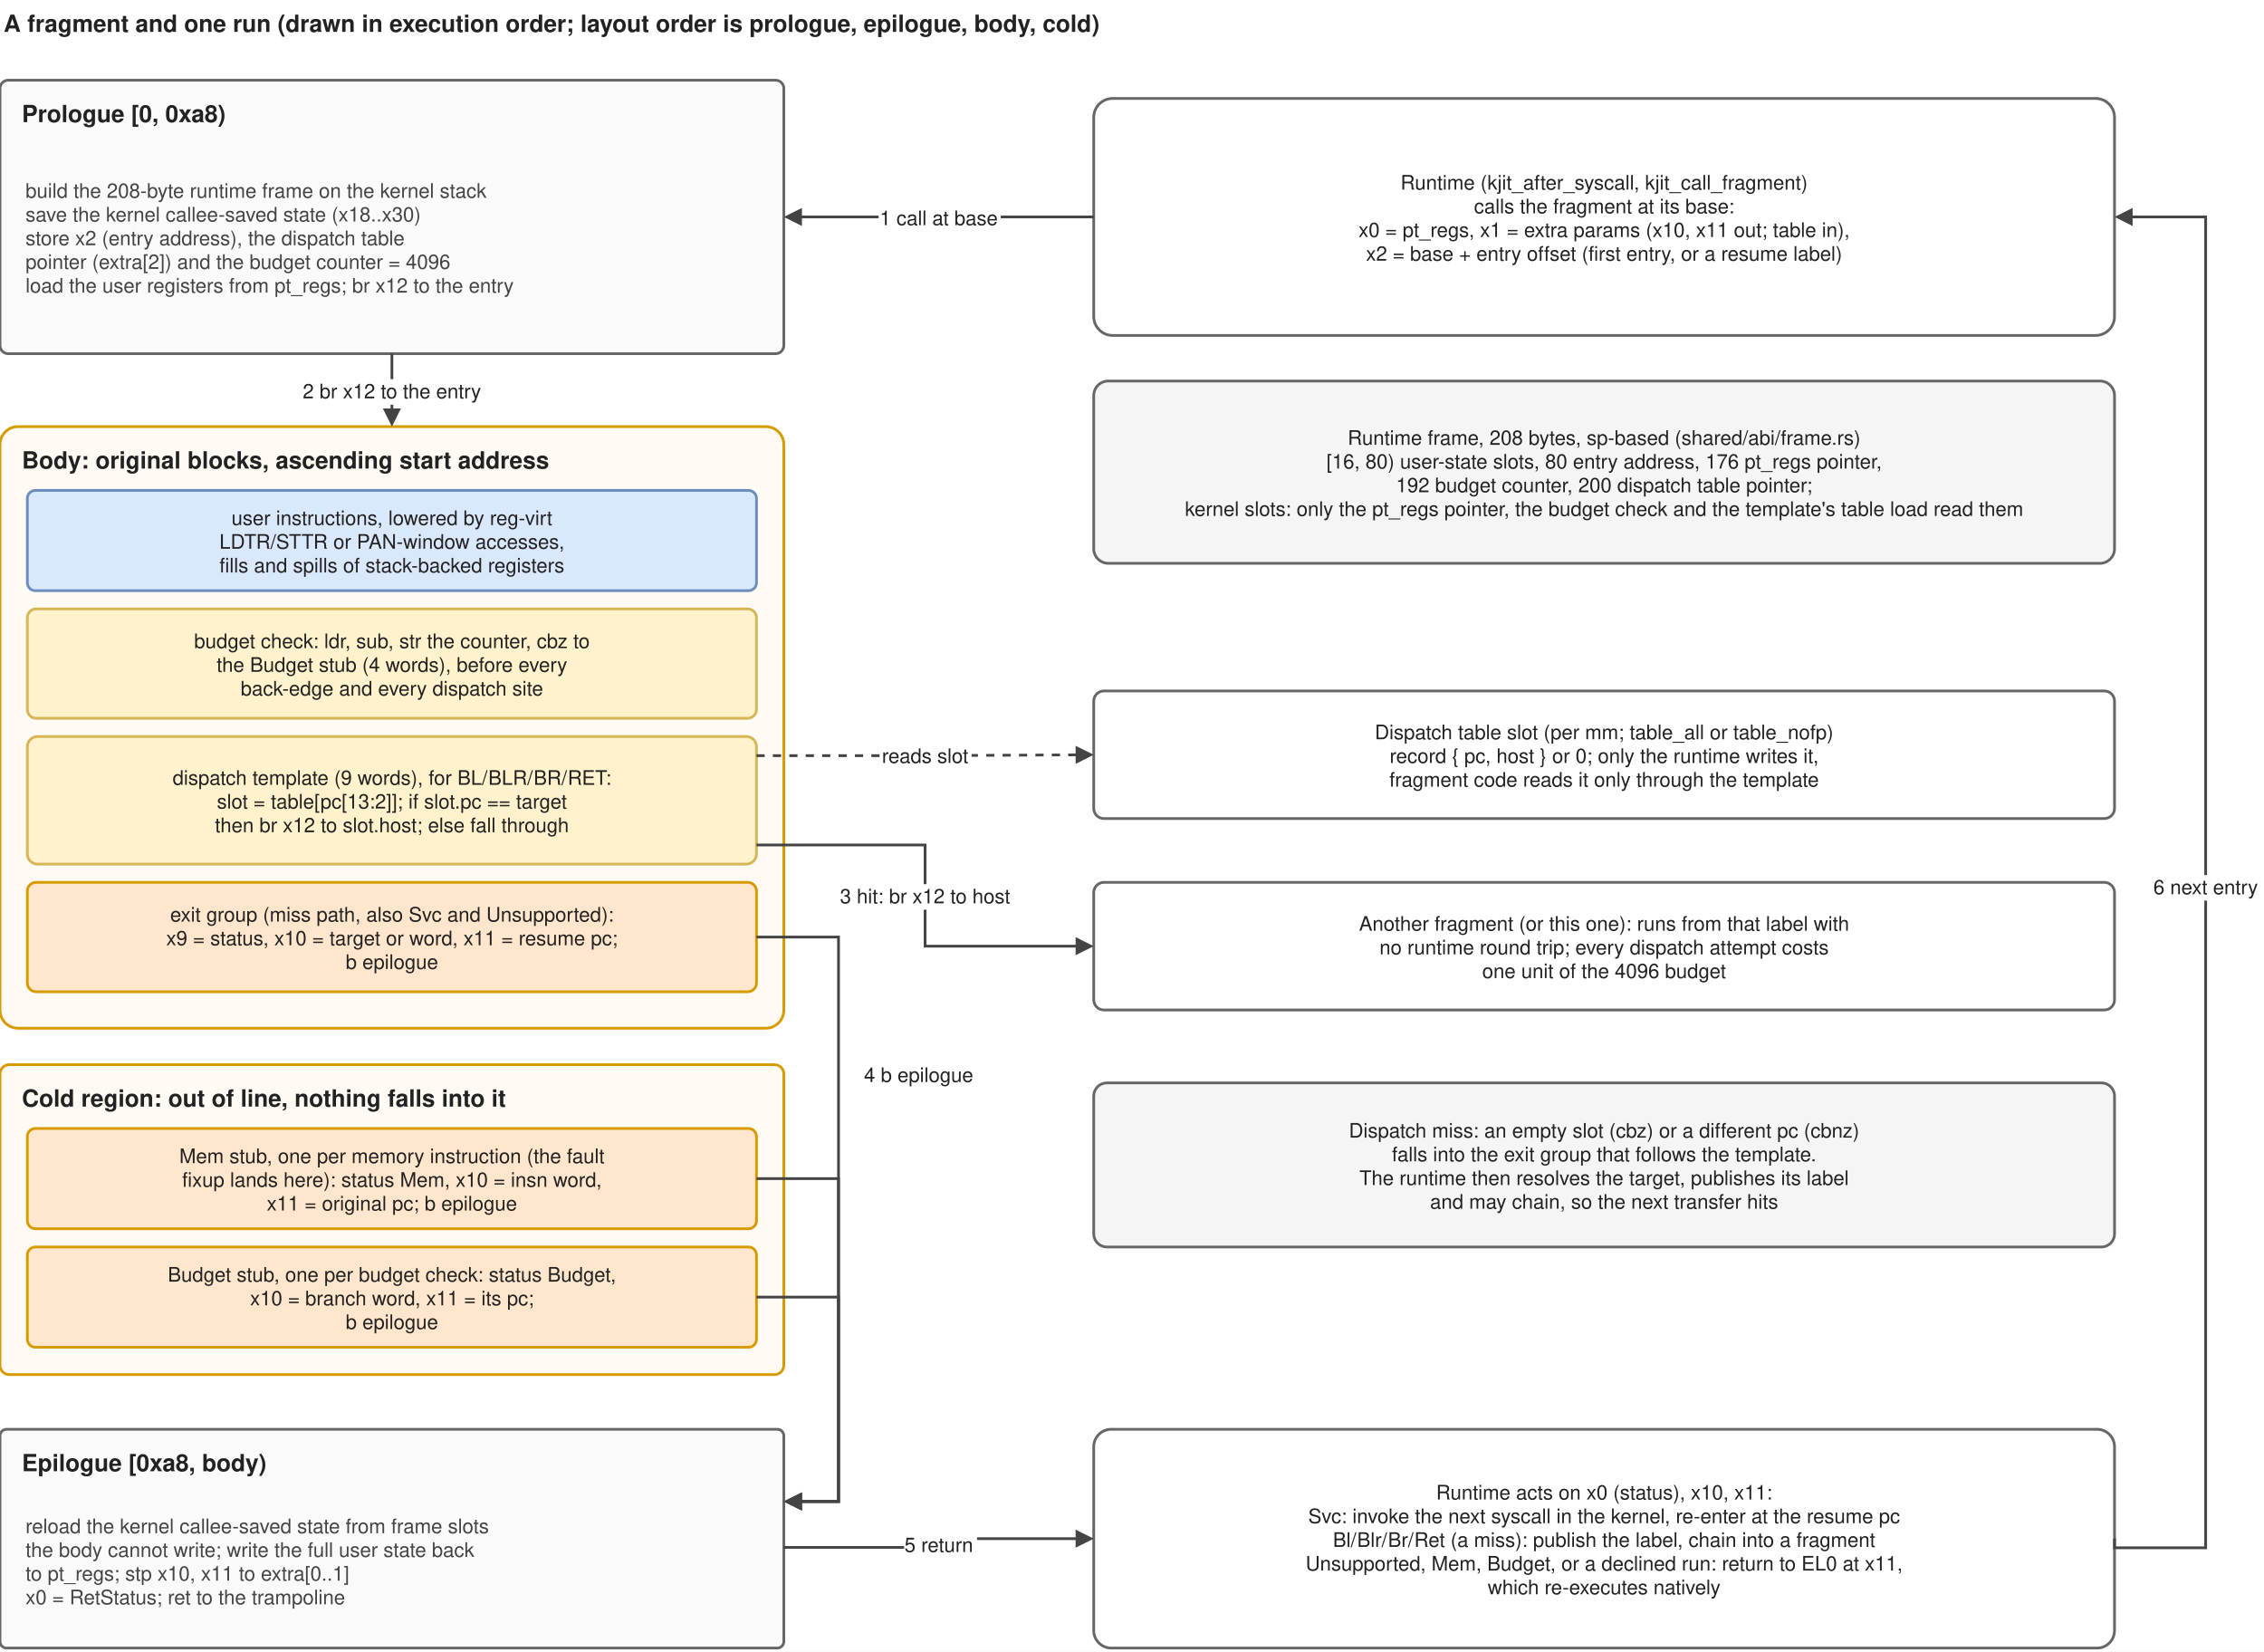
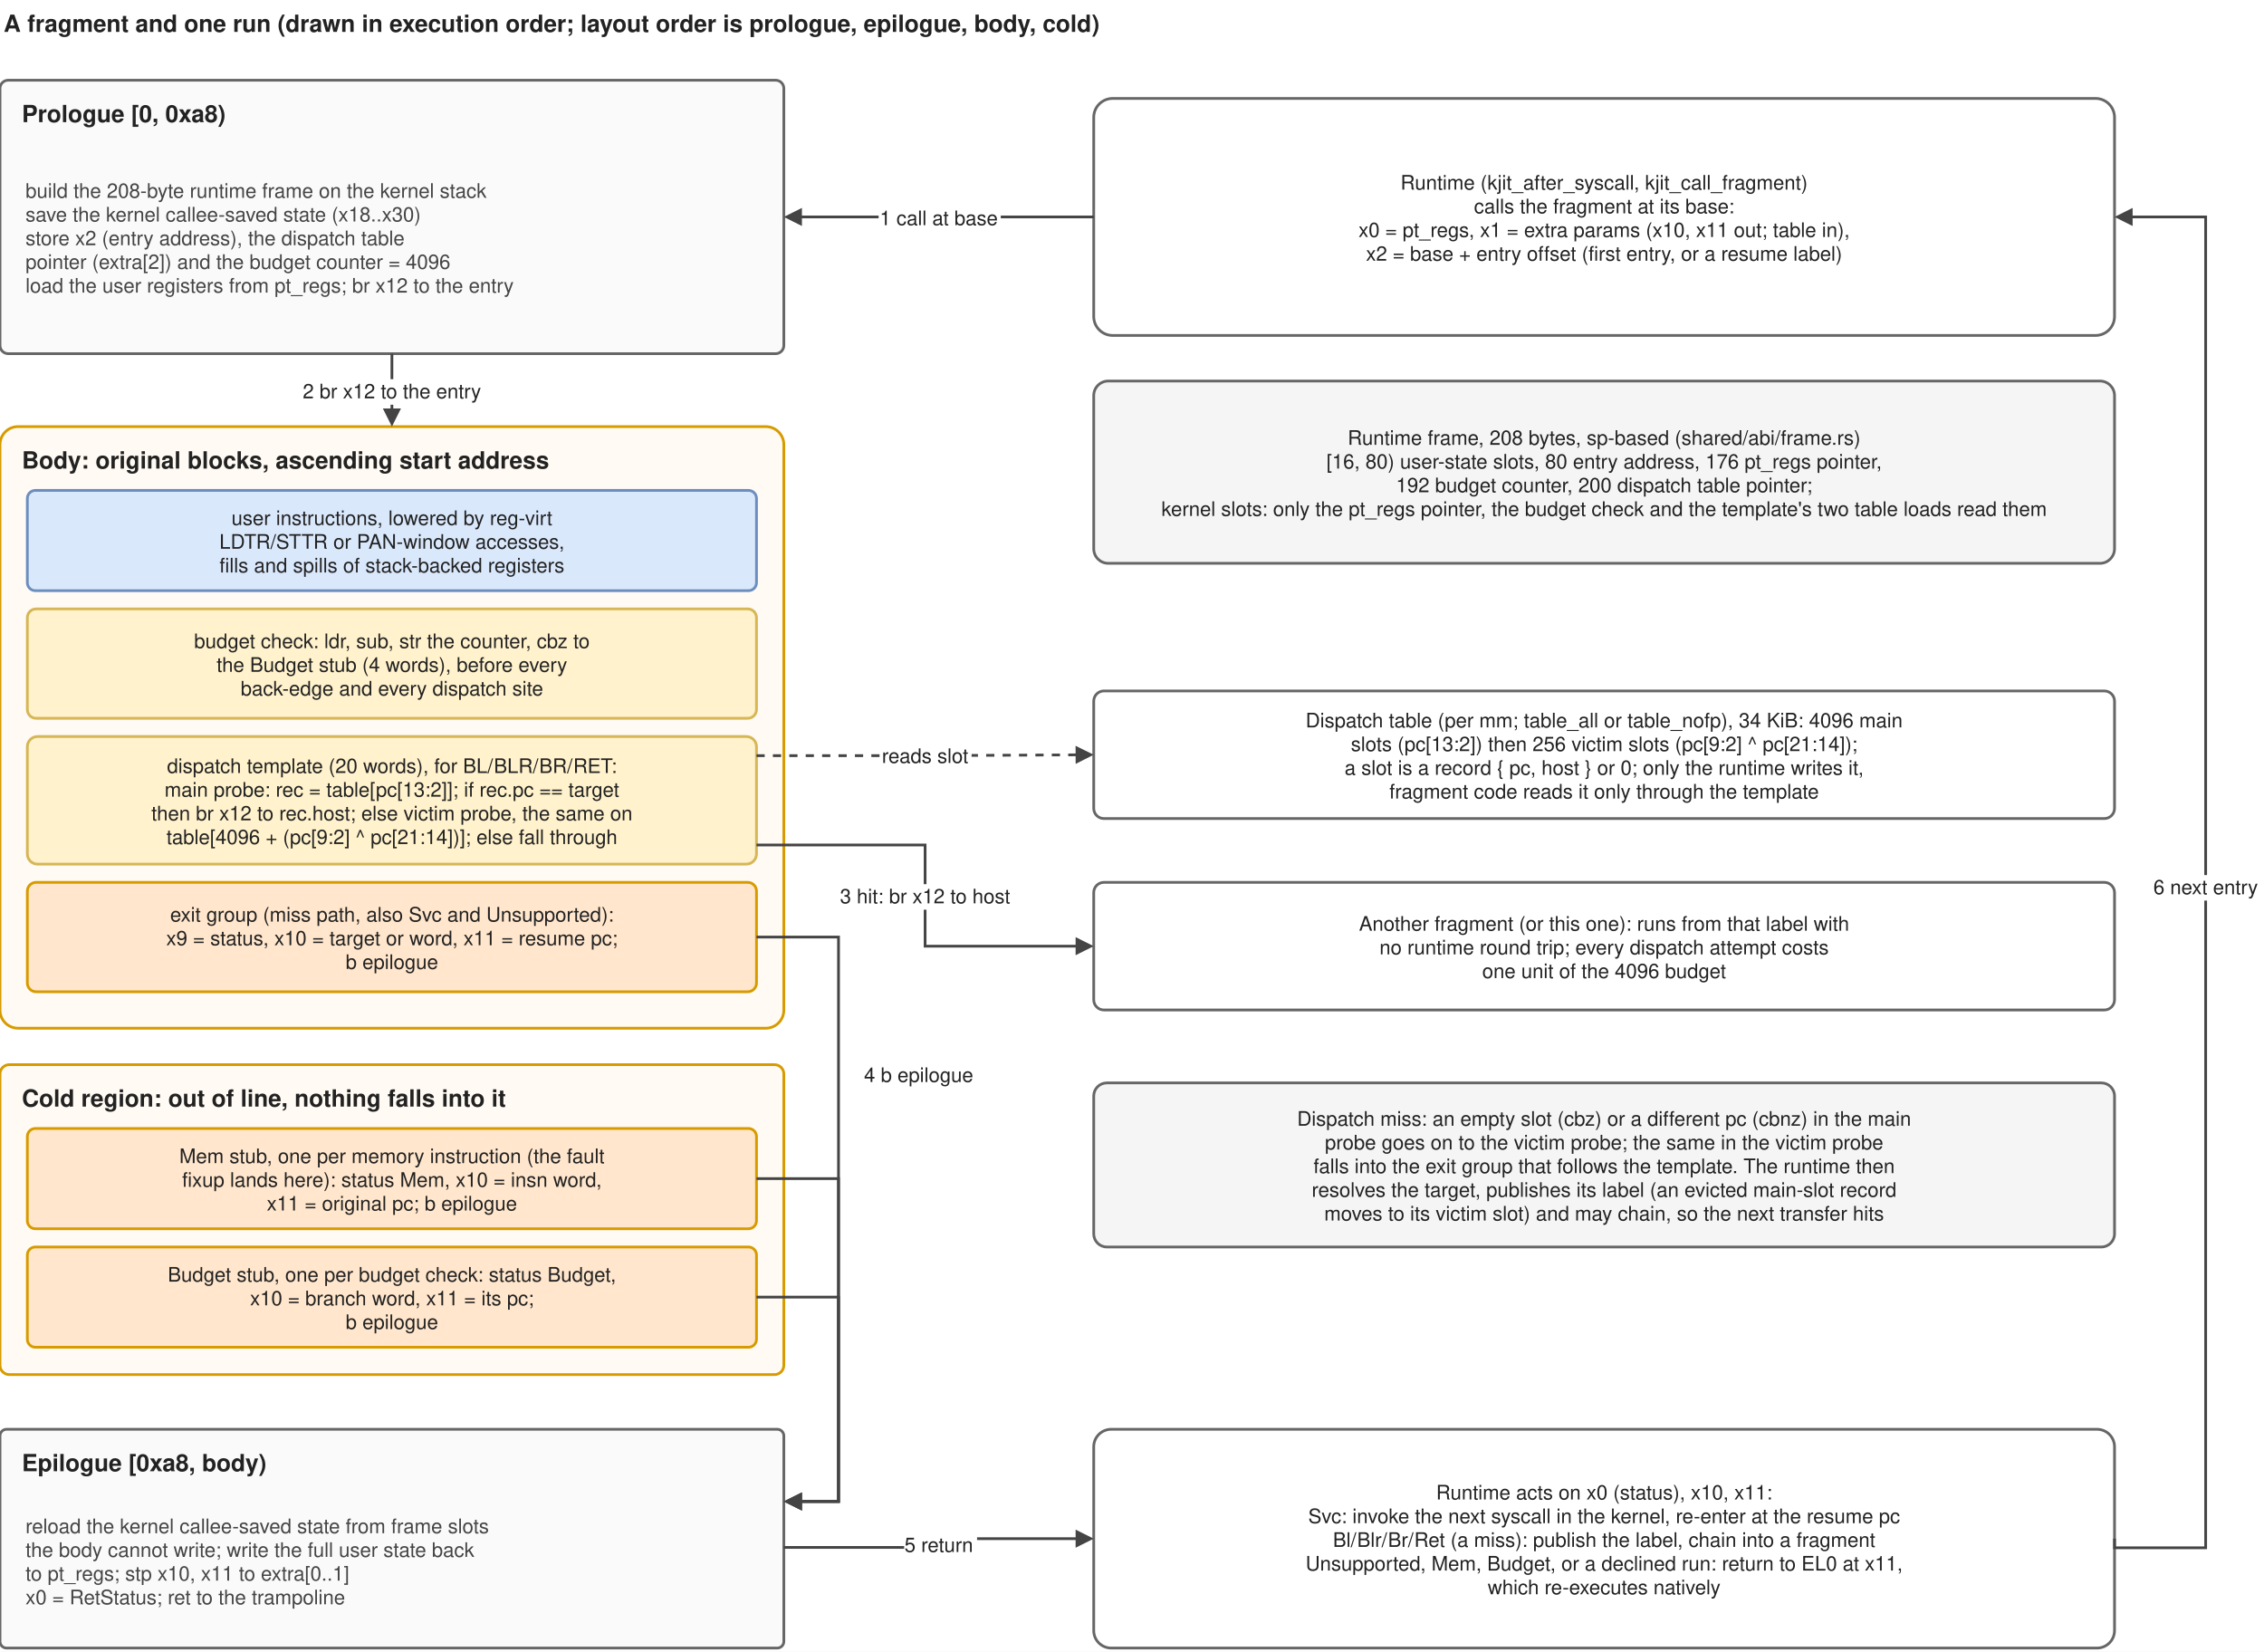
<svg xmlns="http://www.w3.org/2000/svg" style="background: #ffffff; background-color: light-dark(#ffffff, #121212); color-scheme: light dark;" version="1.1" width="1242px" height="906px" viewBox="0 0 1242 906">
  <defs />
  <rect fill="#ffffff" width="100%" height="100%" x="0" y="0" style="fill: light-dark(rgb(255, 255, 255), rgb(18, 18, 18));" />
  <g>
    <g data-cell-id="0">
      <g data-cell-id="1">
        <g data-cell-id="c2">
          <g>
            <rect x="0" y="0" width="900" height="24" fill="none" stroke="none" pointer-events="all" />
          </g>
          <g>
            <g fill="#222222" font-family="Helvetica" font-weight="bold" text-anchor="start" font-size="13px" style="fill: light-dark(rgb(34, 34, 34), rgb(208, 208, 208));">
              <text x="2" y="17.5">A fragment and one run (drawn in execution order; layout order is prologue, epilogue, body, cold)</text>
            </g>
          </g>
        </g>
        <g data-cell-id="P">
          <g>
            <rect x="0" y="44" width="430" height="150" rx="4.5" ry="4.5" fill="#fafafa" stroke="#666666" stroke-width="1.5" pointer-events="all" style="fill: light-dark(rgb(250, 250, 250), rgb(22, 22, 22)); stroke: light-dark(rgb(102, 102, 102), rgb(149, 149, 149));" />
          </g>
          <g>
            <g fill="#222222" font-family="Helvetica" font-weight="bold" text-anchor="start" font-size="13px" style="fill: light-dark(rgb(34, 34, 34), rgb(208, 208, 208));">
              <text x="12" y="67">Prologue  [0, 0xa8)</text>
            </g>
          </g>
        </g>
        <g data-cell-id="c3">
          <g>
            <rect x="12" y="74" width="406" height="112" fill="none" stroke="none" pointer-events="all" />
          </g>
          <g>
            <g fill="#444444" font-family="Helvetica" text-anchor="start" font-size="11px" style="fill: light-dark(rgb(68, 68, 68), rgb(179, 179, 179));">
              <text x="14" y="108.5">build the 208-byte runtime frame on the kernel stack</text>
              <text x="14" y="121.5">save the kernel callee-saved state (x18..x30)</text>
              <text x="14" y="134.5">store x2 (entry address), the dispatch table</text>
              <text x="14" y="147.5">pointer (extra[2]) and the budget counter = 4096</text>
              <text x="14" y="160.5">load the user registers from pt_regs; br x12 to the entry</text>
            </g>
          </g>
        </g>
        <g data-cell-id="B">
          <g>
            <rect x="0" y="234" width="430" height="330" rx="9.9" ry="9.9" fill="#fffaf3" stroke="#d79b00" stroke-width="1.5" pointer-events="all" style="fill: light-dark(rgb(255, 250, 243), rgb(25, 21, 15)); stroke: light-dark(rgb(215, 155, 0), rgb(153, 101, 0));" />
          </g>
          <g>
            <g fill="#222222" font-family="Helvetica" font-weight="bold" text-anchor="start" font-size="13px" style="fill: light-dark(rgb(34, 34, 34), rgb(208, 208, 208));">
              <text x="12" y="257">Body: original blocks, ascending start address</text>
            </g>
          </g>
        </g>
        <g data-cell-id="B1">
          <g>
            <rect x="15" y="269" width="400" height="55" rx="4.4" ry="4.4" fill="#dae8fc" stroke="#6c8ebf" stroke-width="1.5" pointer-events="all" style="fill: light-dark(rgb(218, 232, 252), rgb(29, 41, 59)); stroke: light-dark(rgb(108, 142, 191), rgb(92, 121, 163));" />
          </g>
          <g>
            <g fill="#222222" font-family="Helvetica" text-anchor="middle" font-size="11px" style="fill: light-dark(rgb(34, 34, 34), rgb(208, 208, 208));">
              <text x="215" y="288">user instructions, lowered by reg-virt</text>
              <text x="215" y="301">LDTR/STTR or PAN-window accesses,</text>
              <text x="215" y="314">fills and spills of stack-backed registers</text>
            </g>
          </g>
        </g>
        <g data-cell-id="B2">
          <g>
            <rect x="15" y="334" width="400" height="60" rx="4.8" ry="4.8" fill="#fff2cc" stroke="#d6b656" stroke-width="1.5" pointer-events="all" style="fill: light-dark(rgb(255, 242, 204), rgb(40, 29, 0)); stroke: light-dark(rgb(214, 182, 86), rgb(109, 81, 0));" />
          </g>
          <g>
            <g fill="#222222" font-family="Helvetica" text-anchor="middle" font-size="11px" style="fill: light-dark(rgb(34, 34, 34), rgb(208, 208, 208));">
              <text x="215" y="355.5">budget check: ldr, sub, str the counter, cbz to</text>
              <text x="215" y="368.5">the Budget stub (4 words), before every</text>
              <text x="215" y="381.5">back-edge and every dispatch site</text>
            </g>
          </g>
        </g>
        <g data-cell-id="B3">
          <g>
            <rect x="15" y="404" width="400" height="70" rx="5.6" ry="5.6" fill="#fff2cc" stroke="#d6b656" stroke-width="1.5" pointer-events="all" style="fill: light-dark(rgb(255, 242, 204), rgb(40, 29, 0)); stroke: light-dark(rgb(214, 182, 86), rgb(109, 81, 0));" />
          </g>
          <g>
            <g fill="#222222" font-family="Helvetica" text-anchor="middle" font-size="11px" style="fill: light-dark(rgb(34, 34, 34), rgb(208, 208, 208));">
-               <text x="215" y="430.5">dispatch template (9 words), for BL/BLR/BR/RET:</text>
-               <text x="215" y="443.5">slot = table[pc[13:2]]; if slot.pc == target</text>
-               <text x="215" y="456.5">then br x12 to slot.host; else fall through</text>
+               <text x="215" y="424">dispatch template (20 words), for BL/BLR/BR/RET:</text>
+               <text x="215" y="437">main probe: rec = table[pc[13:2]]; if rec.pc == target</text>
+               <text x="215" y="450">then br x12 to rec.host; else victim probe, the same on</text>
+               <text x="215" y="463">table[4096 + (pc[9:2] ^ pc[21:14])]; else fall through</text>
            </g>
          </g>
        </g>
        <g data-cell-id="B4">
          <g>
            <rect x="15" y="484" width="400" height="60" rx="4.8" ry="4.8" fill="#ffe6cc" stroke="#d79b00" stroke-width="1.5" pointer-events="all" style="fill: light-dark(rgb(255, 230, 204), rgb(54, 33, 10)); stroke: light-dark(rgb(215, 155, 0), rgb(153, 101, 0));" />
          </g>
          <g>
            <g fill="#222222" font-family="Helvetica" text-anchor="middle" font-size="11px" style="fill: light-dark(rgb(34, 34, 34), rgb(208, 208, 208));">
              <text x="215" y="505.5">exit group (miss path, also Svc and Unsupported):</text>
              <text x="215" y="518.5">x9 = status, x10 = target or word, x11 = resume pc;</text>
              <text x="215" y="531.5">b epilogue</text>
            </g>
          </g>
        </g>
        <g data-cell-id="C">
          <g>
            <rect x="0" y="584" width="430" height="170" rx="5.1" ry="5.1" fill="#fffaf3" stroke="#d79b00" stroke-width="1.5" pointer-events="all" style="fill: light-dark(rgb(255, 250, 243), rgb(25, 21, 15)); stroke: light-dark(rgb(215, 155, 0), rgb(153, 101, 0));" />
          </g>
          <g>
            <g fill="#222222" font-family="Helvetica" font-weight="bold" text-anchor="start" font-size="13px" style="fill: light-dark(rgb(34, 34, 34), rgb(208, 208, 208));">
              <text x="12" y="607">Cold region: out of line, nothing falls into it</text>
            </g>
          </g>
        </g>
        <g data-cell-id="C1">
          <g>
            <rect x="15" y="619" width="400" height="55" rx="4.4" ry="4.4" fill="#ffe6cc" stroke="#d79b00" stroke-width="1.5" pointer-events="all" style="fill: light-dark(rgb(255, 230, 204), rgb(54, 33, 10)); stroke: light-dark(rgb(215, 155, 0), rgb(153, 101, 0));" />
          </g>
          <g>
            <g fill="#222222" font-family="Helvetica" text-anchor="middle" font-size="11px" style="fill: light-dark(rgb(34, 34, 34), rgb(208, 208, 208));">
              <text x="215" y="638">Mem stub, one per memory instruction (the fault</text>
              <text x="215" y="651">fixup lands here): status Mem, x10 = insn word,</text>
              <text x="215" y="664">x11 = original pc; b epilogue</text>
            </g>
          </g>
        </g>
        <g data-cell-id="C2">
          <g>
            <rect x="15" y="684" width="400" height="55" rx="4.4" ry="4.4" fill="#ffe6cc" stroke="#d79b00" stroke-width="1.5" pointer-events="all" style="fill: light-dark(rgb(255, 230, 204), rgb(54, 33, 10)); stroke: light-dark(rgb(215, 155, 0), rgb(153, 101, 0));" />
          </g>
          <g>
            <g fill="#222222" font-family="Helvetica" text-anchor="middle" font-size="11px" style="fill: light-dark(rgb(34, 34, 34), rgb(208, 208, 208));">
              <text x="215" y="703">Budget stub, one per budget check: status Budget,</text>
              <text x="215" y="716">x10 = branch word, x11 = its pc;</text>
              <text x="215" y="729">b epilogue</text>
            </g>
          </g>
        </g>
        <g data-cell-id="E">
          <g>
            <rect x="0" y="784" width="430" height="120" rx="3.6" ry="3.6" fill="#fafafa" stroke="#666666" stroke-width="1.5" pointer-events="all" style="fill: light-dark(rgb(250, 250, 250), rgb(22, 22, 22)); stroke: light-dark(rgb(102, 102, 102), rgb(149, 149, 149));" />
          </g>
          <g>
            <g fill="#222222" font-family="Helvetica" font-weight="bold" text-anchor="start" font-size="13px" style="fill: light-dark(rgb(34, 34, 34), rgb(208, 208, 208));">
              <text x="12" y="807">Epilogue  [0xa8, body)</text>
            </g>
          </g>
        </g>
        <g data-cell-id="c4">
          <g>
            <rect x="12" y="814" width="406" height="84" fill="none" stroke="none" pointer-events="all" />
          </g>
          <g>
            <g fill="#444444" font-family="Helvetica" text-anchor="start" font-size="11px" style="fill: light-dark(rgb(68, 68, 68), rgb(179, 179, 179));">
              <text x="14" y="841">reload the kernel callee-saved state from frame slots</text>
              <text x="14" y="854">the body cannot write; write the full user state back</text>
              <text x="14" y="867">to pt_regs; stp x10, x11 to extra[0..1]</text>
              <text x="14" y="880">x0 = RetStatus; ret to the trampoline</text>
            </g>
          </g>
        </g>
        <g data-cell-id="R1">
          <g>
            <rect x="600" y="54" width="560" height="130" rx="10.4" ry="10.4" fill="#ffffff" stroke="#666666" stroke-width="1.5" pointer-events="all" style="fill: light-dark(rgb(255, 255, 255), rgb(18, 18, 18)); stroke: light-dark(rgb(102, 102, 102), rgb(149, 149, 149));" />
          </g>
          <g>
            <g fill="#222222" font-family="Helvetica" text-anchor="middle" font-size="11px" style="fill: light-dark(rgb(34, 34, 34), rgb(208, 208, 208));">
              <text x="880" y="104">Runtime (kjit_after_syscall, kjit_call_fragment)</text>
              <text x="880" y="117">calls the fragment at its base:</text>
              <text x="880" y="130">x0 = pt_regs, x1 = extra params (x10, x11 out; table in),</text>
              <text x="880" y="143">x2 = base + entry offset (first entry, or a resume label)</text>
            </g>
          </g>
        </g>
        <g data-cell-id="R5">
          <g>
            <rect x="600" y="209" width="560" height="100" rx="8" ry="8" fill="#f5f5f5" stroke="#666666" stroke-width="1.5" pointer-events="all" style="fill: light-dark(rgb(245, 245, 245), rgb(26, 26, 26)); stroke: light-dark(rgb(102, 102, 102), rgb(149, 149, 149));" />
          </g>
          <g>
            <g fill="#222222" font-family="Helvetica" text-anchor="middle" font-size="11px" style="fill: light-dark(rgb(34, 34, 34), rgb(208, 208, 208));">
              <text x="880" y="244">Runtime frame, 208 bytes, sp-based (shared/abi/frame.rs)</text>
              <text x="880" y="257">[16, 80) user-state slots, 80 entry address, 176 pt_regs pointer,</text>
              <text x="880" y="270">192 budget counter, 200 dispatch table pointer;</text>
-               <text x="880" y="283">kernel slots: only the pt_regs pointer, the budget check and the template's table load read them</text>
+               <text x="880" y="283">kernel slots: only the pt_regs pointer, the budget check and the template's two table loads read them</text>
            </g>
          </g>
        </g>
        <g data-cell-id="R2">
          <g>
            <rect x="600" y="379" width="560" height="70" rx="5.6" ry="5.6" fill="#ffffff" stroke="#666666" stroke-width="1.5" pointer-events="all" style="fill: light-dark(rgb(255, 255, 255), rgb(18, 18, 18)); stroke: light-dark(rgb(102, 102, 102), rgb(149, 149, 149));" />
          </g>
          <g>
            <g fill="#222222" font-family="Helvetica" text-anchor="middle" font-size="11px" style="fill: light-dark(rgb(34, 34, 34), rgb(208, 208, 208));">
-               <text x="880" y="405.5">Dispatch table slot (per mm; table_all or table_nofp)</text>
-               <text x="880" y="418.5">record { pc, host } or 0; only the runtime writes it,</text>
-               <text x="880" y="431.5">fragment code reads it only through the template</text>
+               <text x="880" y="399">Dispatch table (per mm; table_all or table_nofp), 34 KiB: 4096 main</text>
+               <text x="880" y="412">slots (pc[13:2]) then 256 victim slots (pc[9:2] ^ pc[21:14]);</text>
+               <text x="880" y="425">a slot is a record { pc, host } or 0; only the runtime writes it,</text>
+               <text x="880" y="438">fragment code reads it only through the template</text>
            </g>
          </g>
        </g>
        <g data-cell-id="R3">
          <g>
            <rect x="600" y="484" width="560" height="70" rx="5.6" ry="5.6" fill="#ffffff" stroke="#666666" stroke-width="1.5" pointer-events="all" style="fill: light-dark(rgb(255, 255, 255), rgb(18, 18, 18)); stroke: light-dark(rgb(102, 102, 102), rgb(149, 149, 149));" />
          </g>
          <g>
            <g fill="#222222" font-family="Helvetica" text-anchor="middle" font-size="11px" style="fill: light-dark(rgb(34, 34, 34), rgb(208, 208, 208));">
              <text x="880" y="510.5">Another fragment (or this one): runs from that label with</text>
              <text x="880" y="523.5">no runtime round trip; every dispatch attempt costs</text>
              <text x="880" y="536.5">one unit of the 4096 budget</text>
            </g>
          </g>
        </g>
        <g data-cell-id="R4">
          <g>
            <rect x="600" y="784" width="560" height="120" rx="9.6" ry="9.6" fill="#ffffff" stroke="#666666" stroke-width="1.5" pointer-events="all" style="fill: light-dark(rgb(255, 255, 255), rgb(18, 18, 18)); stroke: light-dark(rgb(102, 102, 102), rgb(149, 149, 149));" />
          </g>
          <g>
            <g fill="#222222" font-family="Helvetica" text-anchor="middle" font-size="11px" style="fill: light-dark(rgb(34, 34, 34), rgb(208, 208, 208));">
              <text x="880" y="822.5">Runtime acts on x0 (status), x10, x11:</text>
              <text x="880" y="835.5">Svc: invoke the next syscall in the kernel, re-enter at the resume pc</text>
              <text x="880" y="848.5">Bl/Blr/Br/Ret (a miss): publish the label, chain into a fragment</text>
              <text x="880" y="861.5">Unsupported, Mem, Budget, or a declined run: return to EL0 at x11,</text>
              <text x="880" y="874.5">which re-executes natively</text>
            </g>
          </g>
        </g>
        <g data-cell-id="c5">
          <g>
            <path d="M 600 119 L 439.18 119" fill="none" stroke="#444444" stroke-width="1.5" stroke-miterlimit="10" pointer-events="stroke" style="stroke: light-dark(rgb(68, 68, 68), rgb(179, 179, 179));" />
            <path d="M 431.68 119 L 439.18 115.25 L 439.18 122.75 Z" fill="#444444" stroke="#444444" stroke-width="1.5" stroke-miterlimit="10" pointer-events="all" style="fill: light-dark(rgb(68, 68, 68), rgb(179, 179, 179)); stroke: light-dark(rgb(68, 68, 68), rgb(179, 179, 179));" />
          </g>
          <g>
            <g fill="#222222" font-family="Helvetica" text-anchor="middle" font-size="11px" style="fill: light-dark(rgb(34, 34, 34), rgb(208, 208, 208));">
              <rect fill="#ffffff" stroke="none" x="482" y="113" width="67" height="14" stroke-width="0" style="fill: light-dark(rgb(255, 255, 255), rgb(18, 18, 18));" />
              <text x="515" y="123.5">1  call at base</text>
            </g>
          </g>
        </g>
        <g data-cell-id="c6">
          <g>
            <path d="M 215 194 L 215 224.82" fill="none" stroke="#444444" stroke-width="1.5" stroke-miterlimit="10" pointer-events="stroke" style="stroke: light-dark(rgb(68, 68, 68), rgb(179, 179, 179));" />
            <path d="M 215 232.32 L 211.25 224.82 L 218.75 224.82 Z" fill="#444444" stroke="#444444" stroke-width="1.5" stroke-miterlimit="10" pointer-events="all" style="fill: light-dark(rgb(68, 68, 68), rgb(179, 179, 179)); stroke: light-dark(rgb(68, 68, 68), rgb(179, 179, 179));" />
          </g>
          <g>
            <g fill="#222222" font-family="Helvetica" text-anchor="middle" font-size="11px" style="fill: light-dark(rgb(34, 34, 34), rgb(208, 208, 208));">
              <rect fill="#ffffff" stroke="none" x="166" y="208" width="100" height="14" stroke-width="0" style="fill: light-dark(rgb(255, 255, 255), rgb(18, 18, 18));" />
              <text x="215" y="218.5">2  br x12 to the entry</text>
            </g>
          </g>
        </g>
        <g data-cell-id="c7">
          <g>
            <path d="M 415 414.5 L 507.5 414.5 L 590.82 414.05" fill="none" stroke="#444444" stroke-width="1.5" stroke-miterlimit="10" stroke-dasharray="4.5 4.5" pointer-events="stroke" style="stroke: light-dark(rgb(68, 68, 68), rgb(179, 179, 179));" />
            <path d="M 598.32 414.01 L 590.84 417.8 L 590.8 410.3 Z" fill="#444444" stroke="#444444" stroke-width="1.5" stroke-miterlimit="10" pointer-events="all" style="fill: light-dark(rgb(68, 68, 68), rgb(179, 179, 179)); stroke: light-dark(rgb(68, 68, 68), rgb(179, 179, 179));" />
          </g>
          <g>
            <g fill="#222222" font-family="Helvetica" text-anchor="middle" font-size="11px" style="fill: light-dark(rgb(34, 34, 34), rgb(208, 208, 208));">
              <rect fill="#ffffff" stroke="none" x="483" y="408" width="50" height="14" stroke-width="0" style="fill: light-dark(rgb(255, 255, 255), rgb(18, 18, 18));" />
              <text x="507.5" y="418.5">reads slot</text>
            </g>
          </g>
        </g>
        <g data-cell-id="c8">
          <g>
            <path d="M 415 463.5 L 507.5 463.5 L 507.5 519 L 590.82 519" fill="none" stroke="#444444" stroke-width="1.5" stroke-miterlimit="10" pointer-events="stroke" style="stroke: light-dark(rgb(68, 68, 68), rgb(179, 179, 179));" />
            <path d="M 598.32 519 L 590.82 522.75 L 590.82 515.25 Z" fill="#444444" stroke="#444444" stroke-width="1.5" stroke-miterlimit="10" pointer-events="all" style="fill: light-dark(rgb(68, 68, 68), rgb(179, 179, 179)); stroke: light-dark(rgb(68, 68, 68), rgb(179, 179, 179));" />
          </g>
          <g>
            <g fill="#222222" font-family="Helvetica" text-anchor="middle" font-size="11px" style="fill: light-dark(rgb(34, 34, 34), rgb(208, 208, 208));">
              <rect fill="#ffffff" stroke="none" x="460" y="485" width="96" height="14" stroke-width="0" style="fill: light-dark(rgb(255, 255, 255), rgb(18, 18, 18));" />
              <text x="507.5" y="495.5">3  hit: br x12 to host</text>
            </g>
          </g>
        </g>
        <g data-cell-id="c9">
          <g>
            <path d="M 415 514 L 460 514 L 460 823.6 L 439.18 823.6" fill="none" stroke="#444444" stroke-width="1.5" stroke-miterlimit="10" pointer-events="stroke" style="stroke: light-dark(rgb(68, 68, 68), rgb(179, 179, 179));" />
            <path d="M 431.68 823.6 L 439.18 819.85 L 439.18 827.35 Z" fill="#444444" stroke="#444444" stroke-width="1.5" stroke-miterlimit="10" pointer-events="all" style="fill: light-dark(rgb(68, 68, 68), rgb(179, 179, 179)); stroke: light-dark(rgb(68, 68, 68), rgb(179, 179, 179));" />
          </g>
        </g>
        <g data-cell-id="c10">
          <g>
            <path d="M 415 646.5 L 460 646.5 L 460 823.6 L 439.18 823.6" fill="none" stroke="#444444" stroke-width="1.5" stroke-miterlimit="10" pointer-events="stroke" style="stroke: light-dark(rgb(68, 68, 68), rgb(179, 179, 179));" />
            <path d="M 431.68 823.6 L 439.18 819.85 L 439.18 827.35 Z" fill="#444444" stroke="#444444" stroke-width="1.5" stroke-miterlimit="10" pointer-events="all" style="fill: light-dark(rgb(68, 68, 68), rgb(179, 179, 179)); stroke: light-dark(rgb(68, 68, 68), rgb(179, 179, 179));" />
          </g>
        </g>
        <g data-cell-id="c11">
          <g>
            <path d="M 415 711.5 L 460 711.5 L 460 823.6 L 439.18 823.6" fill="none" stroke="#444444" stroke-width="1.5" stroke-miterlimit="10" pointer-events="stroke" style="stroke: light-dark(rgb(68, 68, 68), rgb(179, 179, 179));" />
            <path d="M 431.68 823.6 L 439.18 819.85 L 439.18 827.35 Z" fill="#444444" stroke="#444444" stroke-width="1.5" stroke-miterlimit="10" pointer-events="all" style="fill: light-dark(rgb(68, 68, 68), rgb(179, 179, 179)); stroke: light-dark(rgb(68, 68, 68), rgb(179, 179, 179));" />
          </g>
        </g>
        <g data-cell-id="c12">
          <g>
            <path d="M 430 848.8 L 515 848.8 L 515 844 L 590.82 844" fill="none" stroke="#444444" stroke-width="1.5" stroke-miterlimit="10" pointer-events="stroke" style="stroke: light-dark(rgb(68, 68, 68), rgb(179, 179, 179));" />
            <path d="M 598.32 844 L 590.82 847.75 L 590.82 840.25 Z" fill="#444444" stroke="#444444" stroke-width="1.5" stroke-miterlimit="10" pointer-events="all" style="fill: light-dark(rgb(68, 68, 68), rgb(179, 179, 179)); stroke: light-dark(rgb(68, 68, 68), rgb(179, 179, 179));" />
          </g>
          <g>
            <g fill="#222222" font-family="Helvetica" text-anchor="middle" font-size="11px" style="fill: light-dark(rgb(34, 34, 34), rgb(208, 208, 208));">
              <rect fill="#ffffff" stroke="none" x="496" y="841" width="40" height="14" stroke-width="0" style="fill: light-dark(rgb(255, 255, 255), rgb(18, 18, 18));" />
              <text x="515" y="851.3">5  return</text>
            </g>
          </g>
        </g>
        <g data-cell-id="c13">
          <g>
            <path d="M 1160 844 L 1160 849 L 1210 849 L 1210 119 L 1169.18 119" fill="none" stroke="#444444" stroke-width="1.5" stroke-miterlimit="10" pointer-events="stroke" style="stroke: light-dark(rgb(68, 68, 68), rgb(179, 179, 179));" />
            <path d="M 1161.68 119 L 1169.18 115.25 L 1169.18 122.75 Z" fill="#444444" stroke="#444444" stroke-width="1.5" stroke-miterlimit="10" pointer-events="all" style="fill: light-dark(rgb(68, 68, 68), rgb(179, 179, 179)); stroke: light-dark(rgb(68, 68, 68), rgb(179, 179, 179));" />
          </g>
          <g>
            <g fill="#222222" font-family="Helvetica" text-anchor="middle" font-size="11px" style="fill: light-dark(rgb(34, 34, 34), rgb(208, 208, 208));">
              <rect fill="#ffffff" stroke="none" x="1181" y="480" width="59" height="14" stroke-width="0" style="fill: light-dark(rgb(255, 255, 255), rgb(18, 18, 18));" />
              <text x="1210" y="490.5">6  next entry</text>
            </g>
          </g>
        </g>
        <g data-cell-id="c14">
          <g>
            <rect x="472" y="579" width="110" height="20" fill="none" stroke="none" pointer-events="all" />
          </g>
          <g>
            <g fill="#222222" font-family="Helvetica" text-anchor="start" font-size="11px" style="fill: light-dark(rgb(34, 34, 34), rgb(208, 208, 208));">
              <text x="474" y="593.5">4  b epilogue</text>
            </g>
          </g>
        </g>
        <g data-cell-id="R6">
          <g>
            <rect x="600" y="594" width="560" height="90" rx="7.2" ry="7.2" fill="#f5f5f5" stroke="#666666" stroke-width="1.5" pointer-events="all" style="fill: light-dark(rgb(245, 245, 245), rgb(26, 26, 26)); stroke: light-dark(rgb(102, 102, 102), rgb(149, 149, 149));" />
          </g>
          <g>
            <g fill="#222222" font-family="Helvetica" text-anchor="middle" font-size="11px" style="fill: light-dark(rgb(34, 34, 34), rgb(208, 208, 208));">
-               <text x="880" y="624">Dispatch miss: an empty slot (cbz) or a different pc (cbnz)</text>
-               <text x="880" y="637">falls into the exit group that follows the template.</text>
-               <text x="880" y="650">The runtime then resolves the target, publishes its label</text>
-               <text x="880" y="663">and may chain, so the next transfer hits</text>
+               <text x="880" y="617.5">Dispatch miss: an empty slot (cbz) or a different pc (cbnz) in the main</text>
+               <text x="880" y="630.5">probe goes on to the victim probe; the same in the victim probe</text>
+               <text x="880" y="643.5">falls into the exit group that follows the template. The runtime then</text>
+               <text x="880" y="656.5">resolves the target, publishes its label (an evicted main-slot record</text>
+               <text x="880" y="669.5">moves to its victim slot) and may chain, so the next transfer hits</text>
            </g>
          </g>
        </g>
      </g>
    </g>
  </g>
</svg>
